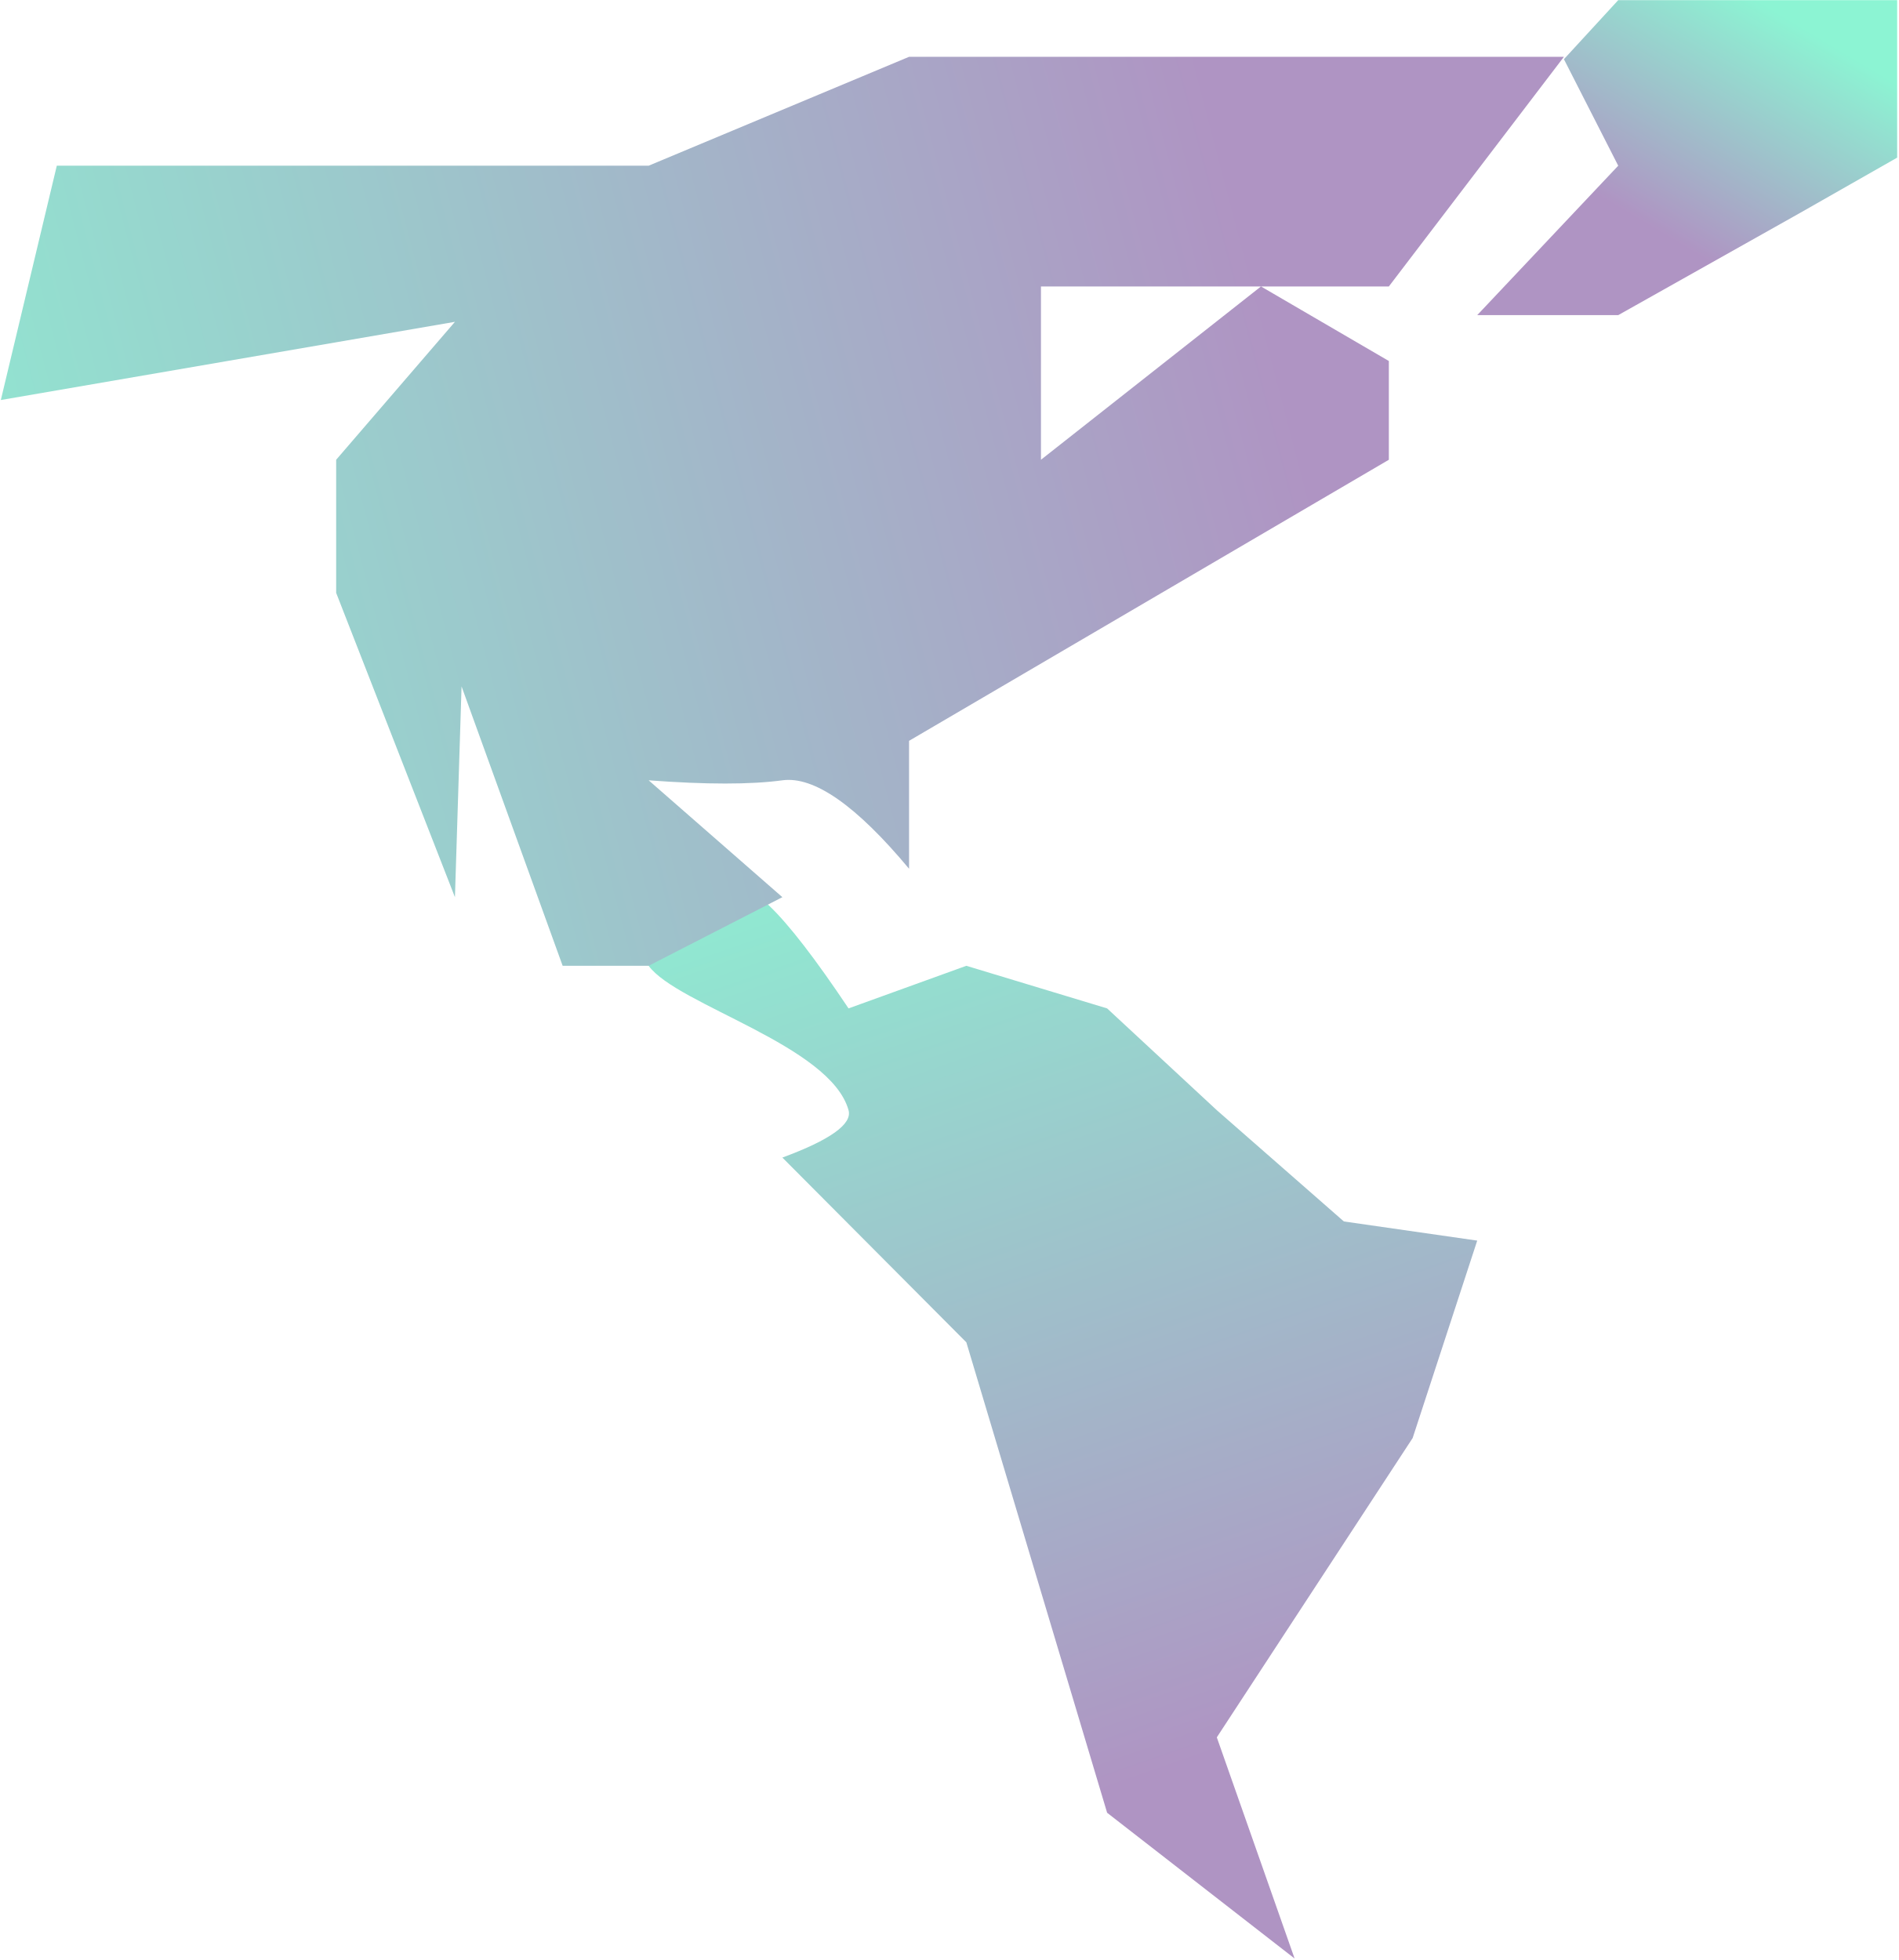
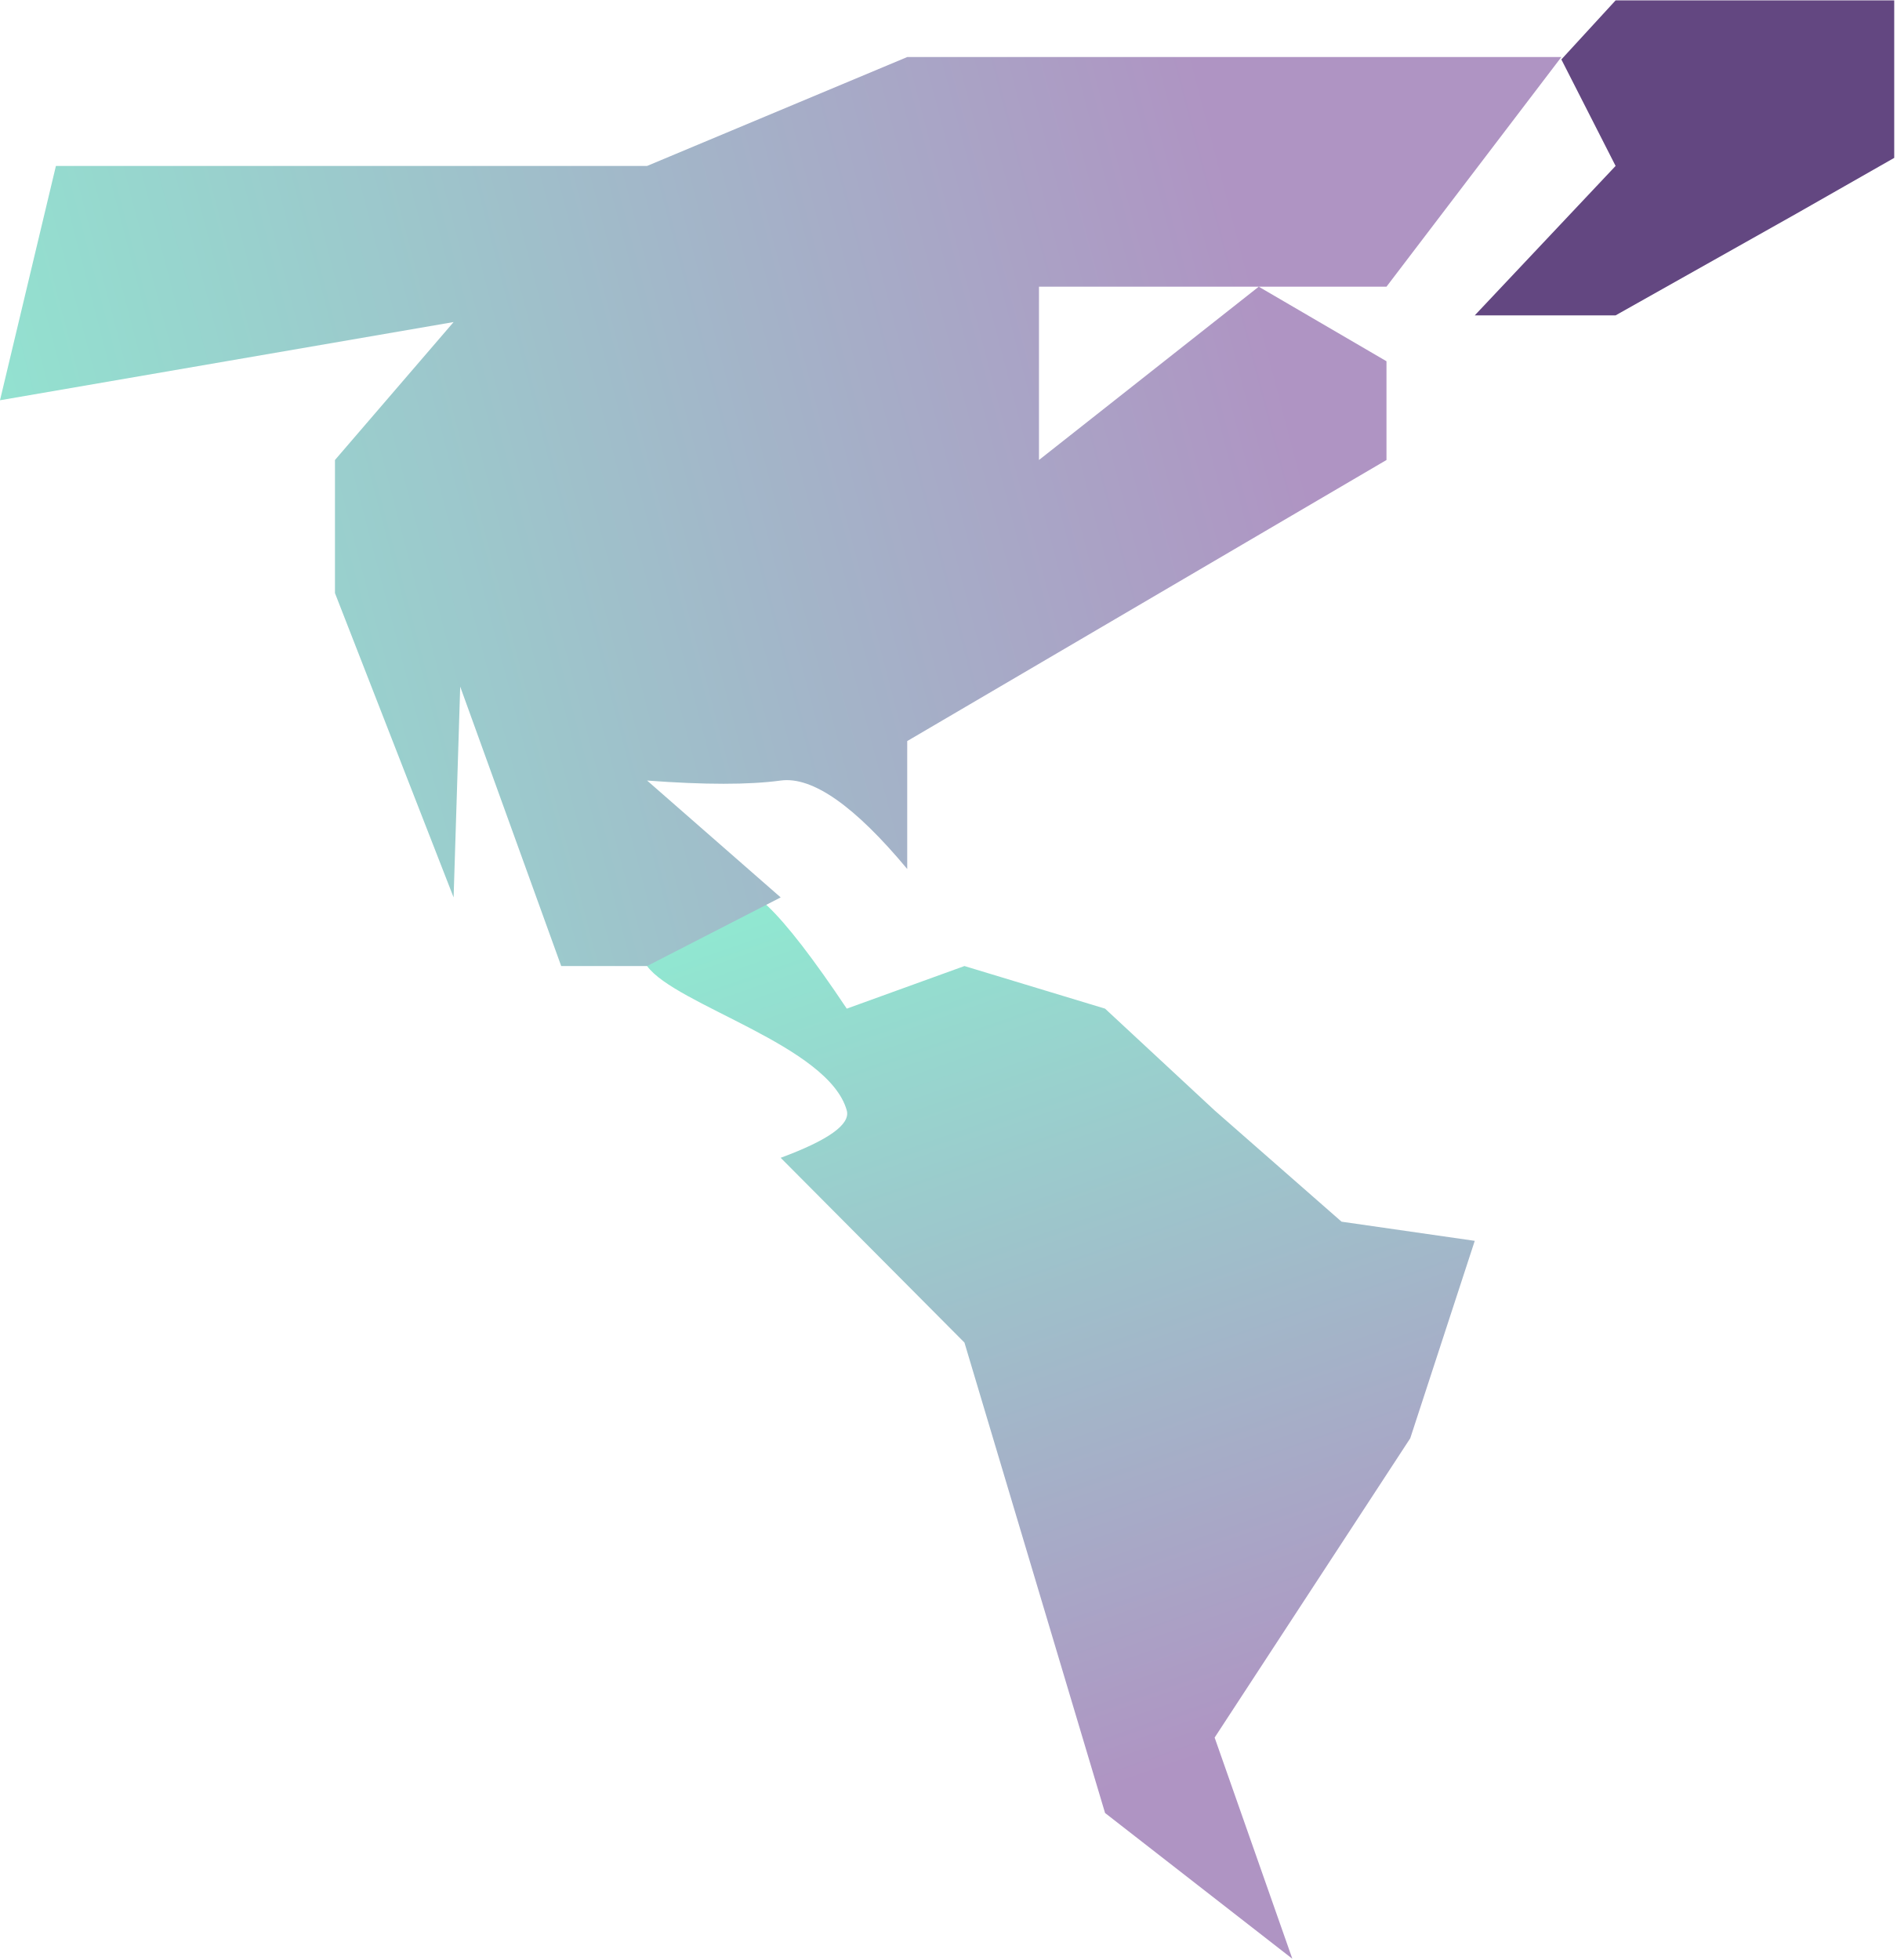
- <svg xmlns="http://www.w3.org/2000/svg" width="401px" height="414px" viewBox="0 0 401 414" version="1.1">
+ <svg xmlns="http://www.w3.org/2000/svg" width="300px" height="310px" viewBox="0 0 300 310" version="1.1">
  <defs>
-     <linearGradient x1="30.966%" y1="37.687%" x2="87.235%" y2="82.532%" id="linearGradient-1">
+     <linearGradient x1="16.173%" y1="42.576%" x2="116.173%" y2="69.615%" id="linearGradient-1">
      <stop stop-color="#AF94C3" offset="0%" />
      <stop stop-color="#8CF4D3" offset="100%" />
    </linearGradient>
-     <linearGradient x1="16.173%" y1="42.563%" x2="116.173%" y2="69.65%" id="linearGradient-2">
-       <stop stop-color="#AF94C3" offset="0%" />
-       <stop stop-color="#8CF4D3" offset="100%" />
-     </linearGradient>
-     <linearGradient x1="16.173%" y1="45.835%" x2="116.173%" y2="61.003%" id="linearGradient-3">
+     <linearGradient x1="16.173%" y1="45.828%" x2="116.173%" y2="61.023%" id="linearGradient-2">
      <stop stop-color="#AF94C3" offset="0%" />
      <stop stop-color="#8CF4D3" offset="100%" />
    </linearGradient>
  </defs>
  <g id="Page-1" stroke="none" stroke-width="1" fill="none" fill-rule="evenodd">
-     <g id="Desktop-HD" transform="translate(-892, -398)">
-       <g id="map" transform="translate(892.1749, 397.9498)">
-         <polygon id="Rectangle" fill="url(#linearGradient-1)" transform="translate(356.1728, 33.34766) rotate(270) translate(-356.1728, -33.34766) " points="322.907 -11 354.47 18.781 376.964 7.312 389.439 18.781 389.439 77.695 356.173 77.695 344.392 57 322.907 18.781" />
-         <path d="M221.105,226.723 L262.811,213.083 L266.858,241.247 L290.358,268.083 L311.858,291.251 L320.858,320.983 L311.858,345.864 C332.871,359.918 340.703,368.131 335.352,370.505 C333.577,371.292 326.282,392.03 320.858,388.083 C312.577,382.058 304.085,349.694 290.358,345.864 C287.431,345.047 284.095,349.706 280.352,359.839 L241.325,320.983 L141.959,291.251 L111.17,251.653 L157.889,268.083 L221.105,226.723 Z" id="Rectangle" fill="url(#linearGradient-2)" transform="translate(224.0756, 300.8324) scale(1, -1) rotate(-270) translate(-224.0756, -300.8324) " />
-         <path d="M1.13686838e-13,12.05 L138.312,12.05 L193.312,35.05 L318.315,35.05 L330.138,84.544 L234.225,68.027 L259.312,97.162 L259.312,125.277 L234.225,189.556 L232.828,145.035 L211.477,204.05 L193.312,204.05 L165.069,189.556 L193.312,164.871 C181.175,165.779 171.76,165.779 165.069,164.871 C158.378,163.962 149.459,170.188 138.312,183.55 L138.312,156.532 L51.513,105.679 L36.977,97.162 L36.977,76.303 L63.984,60.556 L110.453,97.162 L110.453,60.556 L36.977,60.556 L1.13686838e-13,12.05 Z" id="Path" fill="url(#linearGradient-3)" transform="translate(165.0688, 108.0502) scale(-1, 1) translate(-165.0688, -108.0502) " />
+     <g id="Desktop-HD" transform="translate(-943, -450)">
+       <g id="map" transform="translate(943, 450)">
+         <polygon id="Rectangle" fill="#634781" transform="translate(266.4634, 24.97044) rotate(270) translate(-266.4634, -24.97044) " points="241.554 -8.207 265.189 14.073 282.032 5.493 291.373 14.073 291.373 58.148 266.463 58.148 257.642 42.665 241.554 14.073" />
+         <path d="M165.413,169.818 L196.642,159.613 L199.673,180.683 L217.269,200.76 L233.368,218.093 L240.107,240.336 L233.368,258.951 C249.103,269.464 254.967,275.609 250.96,277.385 C249.631,277.974 244.169,293.488 240.107,290.536 C233.907,286.028 227.548,261.816 217.269,258.951 C215.077,258.34 212.58,261.825 209.777,269.406 L180.554,240.336 L106.15,218.093 L83.095,188.469 L118.078,200.76 L165.413,169.818 Z" id="Rectangle" fill="url(#linearGradient-1)" transform="translate(167.6376, 225.2609) scale(1, -1) rotate(-270) translate(-167.6376, -225.2609) " />
+         <path d="M1.13686838e-13,9.023 L103.476,9.023 L144.623,26.245 L238.141,26.245 L246.986,63.306 L175.231,50.938 L193.999,72.755 L193.999,93.806 L175.231,141.938 L174.186,108.601 L158.212,152.791 L144.623,152.791 L123.493,141.938 L144.623,123.454 C135.542,124.134 128.499,124.134 123.493,123.454 C118.487,122.773 111.815,127.436 103.476,137.441 L103.476,117.21 L38.538,79.131 L27.663,72.755 L27.663,57.135 L47.869,45.344 L82.633,72.755 L82.633,45.344 L27.663,45.344 L1.13686838e-13,9.023 Z" id="Path" fill="url(#linearGradient-2)" transform="translate(123.4929, 80.90717) scale(-1, 1) translate(-123.4929, -80.90717) " />
      </g>
    </g>
  </g>
</svg>
